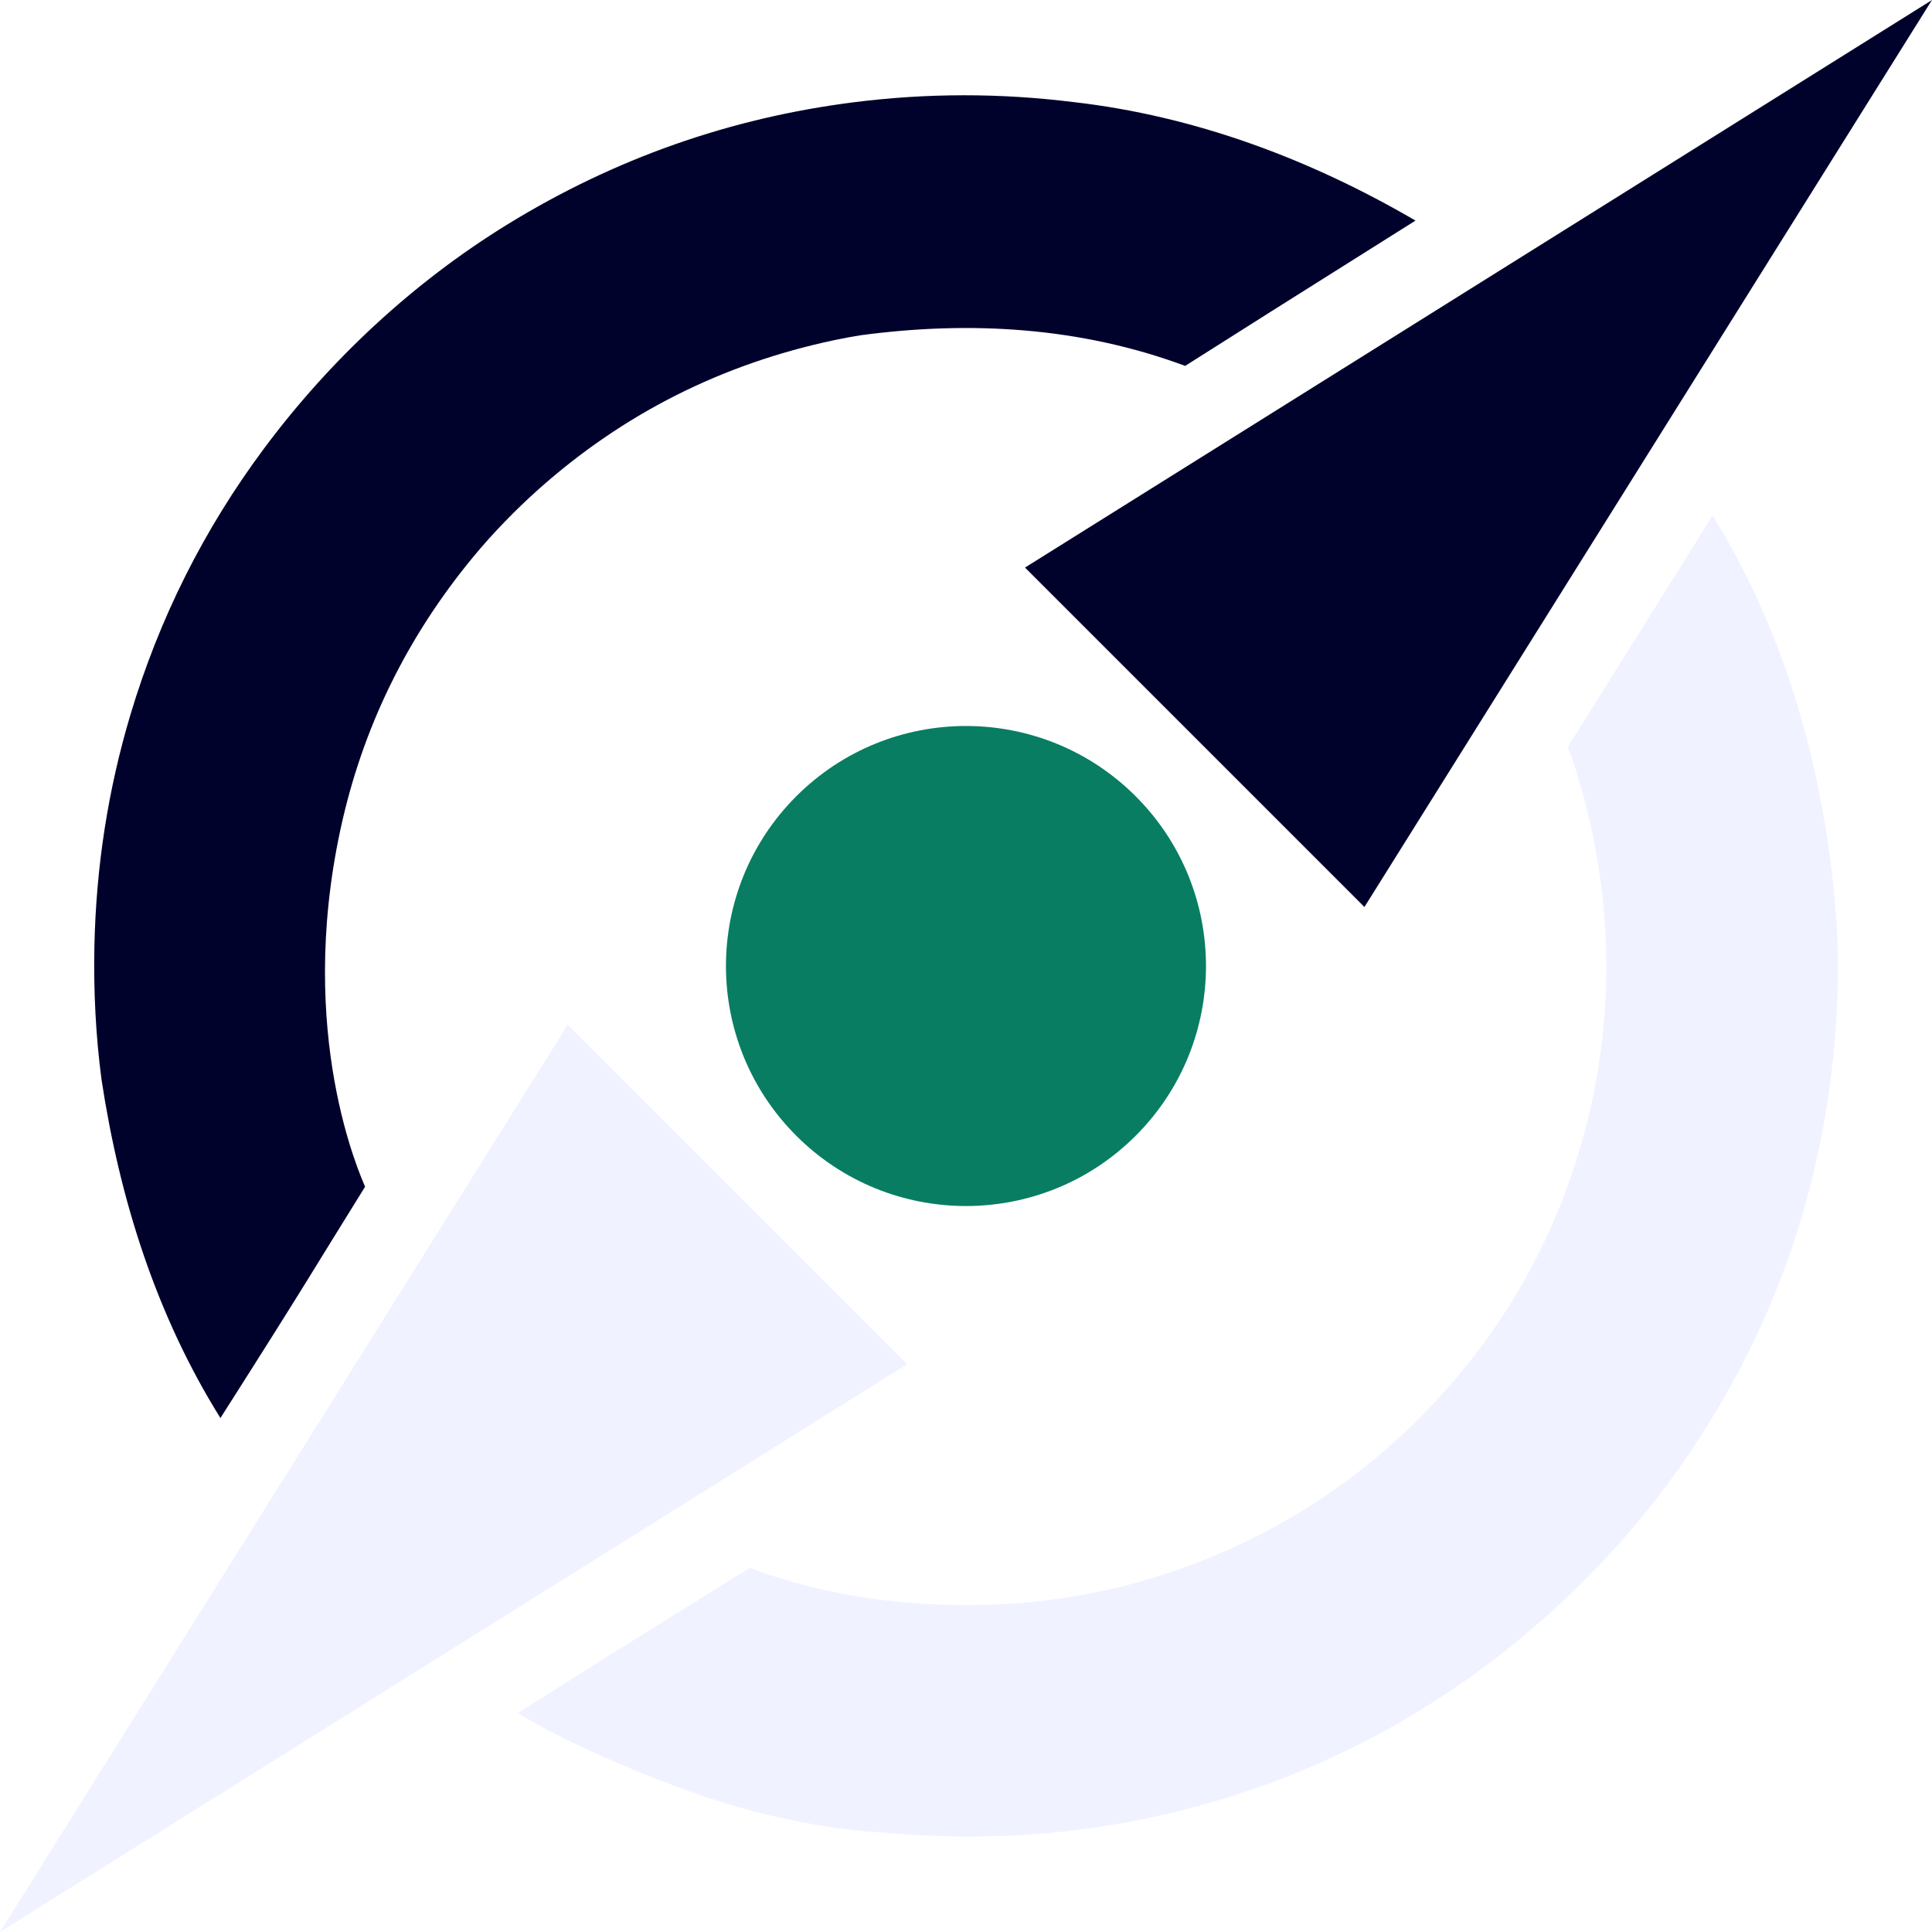
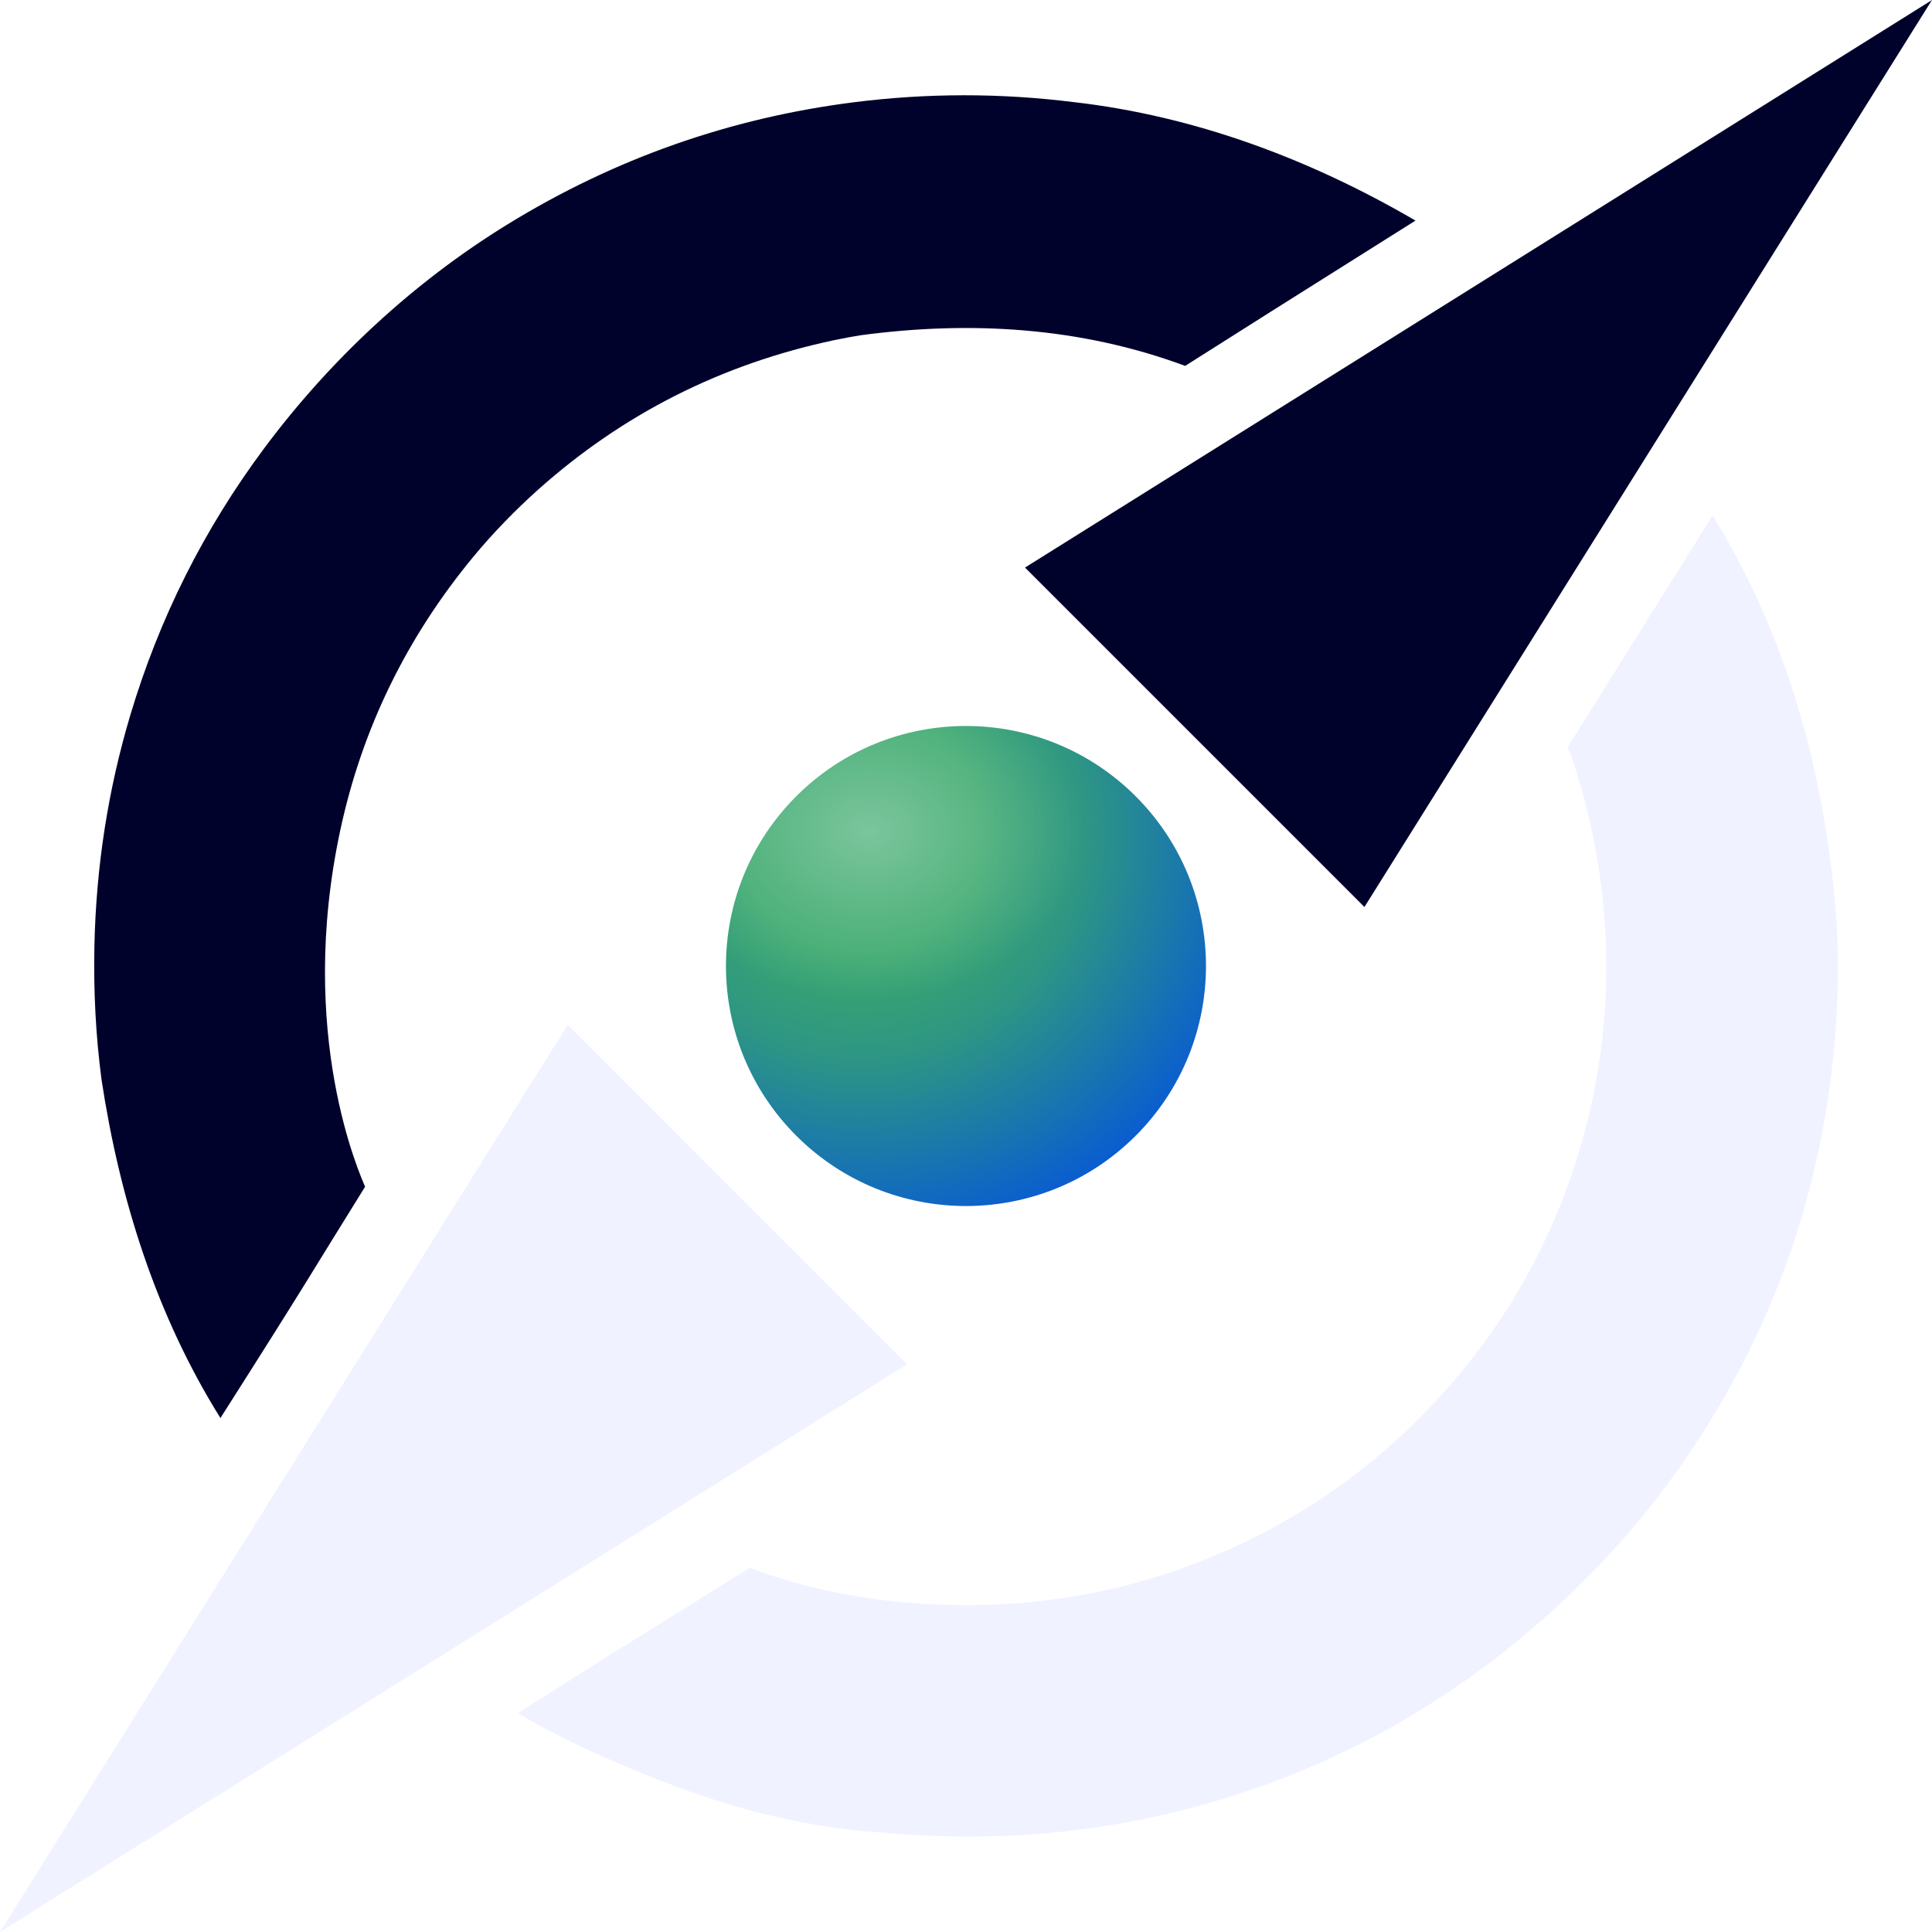
<svg xmlns="http://www.w3.org/2000/svg" width="500" zoomAndPan="magnify" viewBox="0 0 375 375" height="500" preserveAspectRatio="xMidYMid meet" version="1.0">
  <defs>
    <clipPath id="a3957e5701">
      <path d="M 198 0 L 375 0 L 375 177 L 198 177 Z M 198 0 " clip-rule="nonzero" />
    </clipPath>
    <clipPath id="6afbb346e6">
      <path d="M 342.047 -32.93 L 407.93 32.953 L 264.836 176.047 L 198.953 110.164 Z M 342.047 -32.93 " clip-rule="nonzero" />
    </clipPath>
    <clipPath id="dbfe783954">
      <path d="M 374.988 0.012 L 264.836 176.047 L 198.953 110.164 Z M 374.988 0.012 " clip-rule="nonzero" />
    </clipPath>
    <clipPath id="270e5b8c21">
      <path d="M 140 140 L 235 140 L 235 235 L 140 235 Z M 140 140 " clip-rule="nonzero" />
    </clipPath>
    <clipPath id="cd695f61e1">
      <path d="M 187.496 121.617 L 253.379 187.504 L 187.496 253.387 L 121.613 187.504 Z M 187.496 121.617 " clip-rule="nonzero" />
    </clipPath>
    <clipPath id="7e0fedd2f4">
      <path d="M 220.438 154.559 C 202.242 136.367 172.746 136.367 154.555 154.559 C 136.359 172.754 136.359 202.25 154.555 220.445 C 172.746 238.637 202.242 238.637 220.438 220.445 C 238.629 202.25 238.629 172.754 220.438 154.559 Z M 220.438 154.559 " clip-rule="nonzero" />
    </clipPath>
    <clipPath id="c3602e9733">
      <path d="M 0 198 L 177 198 L 177 375 L 0 375 Z M 0 198 " clip-rule="nonzero" />
    </clipPath>
    <clipPath id="f2a35fea8d">
      <path d="M 32.945 407.926 L -32.941 342.043 L 110.191 198.91 L 176.074 264.797 Z M 32.945 407.926 " clip-rule="nonzero" />
    </clipPath>
    <clipPath id="2d860f12f2">
      <path d="M 0.004 374.984 L 110.191 198.91 L 176.074 264.797 Z M 0.004 374.984 " clip-rule="nonzero" />
    </clipPath>
+     <radialGradient id="acecore-sphere" gradientUnits="userSpaceOnUse" cx="167.0" cy="161.4" r="83.85">
+       <stop offset="0%" stop-color="#39a86b" />
+       <stop offset="28%" stop-color="#39a86b" />
+       <stop offset="52%" stop-color="#2e9683" />
+       <stop offset="75%" stop-color="#1b78ab" />
+       <stop offset="100%" stop-color="#0656d9" />
+     </radialGradient>
+     <radialGradient id="acecore-light" gradientUnits="userSpaceOnUse" cx="0" cy="0" r="1" gradientTransform="matrix(41.925 0 0 32.608 168.86 161.4)">
+       <stop stop-color="#fff" stop-opacity="0.333" />
+       <stop offset="1" stop-color="#fff" stop-opacity="0" />
+     </radialGradient>
  </defs>
  <path fill="#00022b" d="M 230.043 71.02 C 209.73 63.477 188.301 62.211 167 65.082 C 165.305 65.352 163.605 65.668 161.906 66.027 C 140.082 70.652 120.922 80.328 104.426 95.062 C 100.137 98.895 95.711 103.418 91.84 108.109 C 78.883 123.805 70.297 141.441 66.078 161.012 C 57.496 200.844 69.965 228.148 70.863 230.344 C 60.105 247.633 60.207 247.863 42.785 275.242 C 30.289 255.219 23.223 232.727 19.703 209.527 C 18.598 201.109 18.137 192.488 18.324 183.66 C 18.645 168.238 20.973 153.273 25.305 138.766 C 30.922 119.973 39.578 102.723 51.281 87.008 C 64.082 69.824 80.188 54.812 98.535 43.535 C 119.289 30.777 141.719 22.879 165.832 19.836 C 179.965 18.055 194.129 18.043 208.328 19.809 C 231.965 22.504 254.328 30.91 274.746 42.816 C 244.926 61.586 244.898 61.594 230.043 71.02 Z M 230.043 71.02 " fill-opacity="1" fill-rule="nonzero" />
  <path fill="#f0f3ff" d="M 145.617 304.262 C 146.184 304.527 165.508 312.844 194.297 311.391 C 224.988 309.848 254.219 296.781 275.73 275.035 C 291.141 259.453 301.715 241.168 307.449 220.18 C 313.566 197.777 313.113 174.191 306.637 151.988 C 305.469 147.992 304.418 145.238 304.305 144.977 C 313.676 130.012 313.672 130.012 332.418 100.066 C 347.242 124.035 354.406 151.129 356.496 179.016 C 356.906 187.043 356.758 194.957 356.059 202.754 C 353.41 232.145 343.805 258.914 327.238 283.07 C 319.359 294.562 309.965 305.094 299.066 314.664 C 280.883 330.625 260.398 342.098 237.613 349.09 C 216.266 355.641 194.117 357.836 171.168 355.672 C 167.766 355.48 156.367 354.75 140.746 349.996 C 125.5 345.359 106.641 336.617 100.574 332.457 C 118.953 320.832 118.988 320.824 145.617 304.262 Z M 145.617 304.262 " fill-opacity="1" fill-rule="nonzero" />
  <g clip-path="url(#a3957e5701)">
    <g clip-path="url(#6afbb346e6)">
      <g clip-path="url(#dbfe783954)">
        <path fill="#00022b" d="M 342.047 -32.93 L 407.93 32.953 L 264.836 176.047 L 198.953 110.164 Z M 342.047 -32.93 " fill-opacity="1" fill-rule="nonzero" />
      </g>
    </g>
  </g>
  <g clip-path="url(#270e5b8c21)">
    <g clip-path="url(#cd695f61e1)">
      <g clip-path="url(#7e0fedd2f4)">
-         <path fill="#087d62" d="M 187.496 121.617 L 253.379 187.504 L 187.496 253.387 L 121.613 187.504 Z M 187.496 121.617 " fill-opacity="1" fill-rule="nonzero" />
+         <path fill="url(#acecore-sphere)" d="M 187.496 121.617 L 253.379 187.504 L 187.496 253.387 L 121.613 187.504 Z M 187.496 121.617 " fill-opacity="1" fill-rule="nonzero" />
+         <path fill="url(#acecore-light)" d="M 187.496 121.617 L 253.379 187.504 L 187.496 253.387 L 121.613 187.504 Z M 187.496 121.617 " fill-opacity="1" fill-rule="nonzero" />
      </g>
    </g>
  </g>
  <g clip-path="url(#c3602e9733)">
    <g clip-path="url(#f2a35fea8d)">
      <g clip-path="url(#2d860f12f2)">
        <path fill="#f0f3ff" d="M 32.945 407.926 L -32.941 342.043 L 110.191 198.91 L 176.074 264.797 Z M 32.945 407.926 " fill-opacity="1" fill-rule="nonzero" />
      </g>
    </g>
  </g>
</svg>
